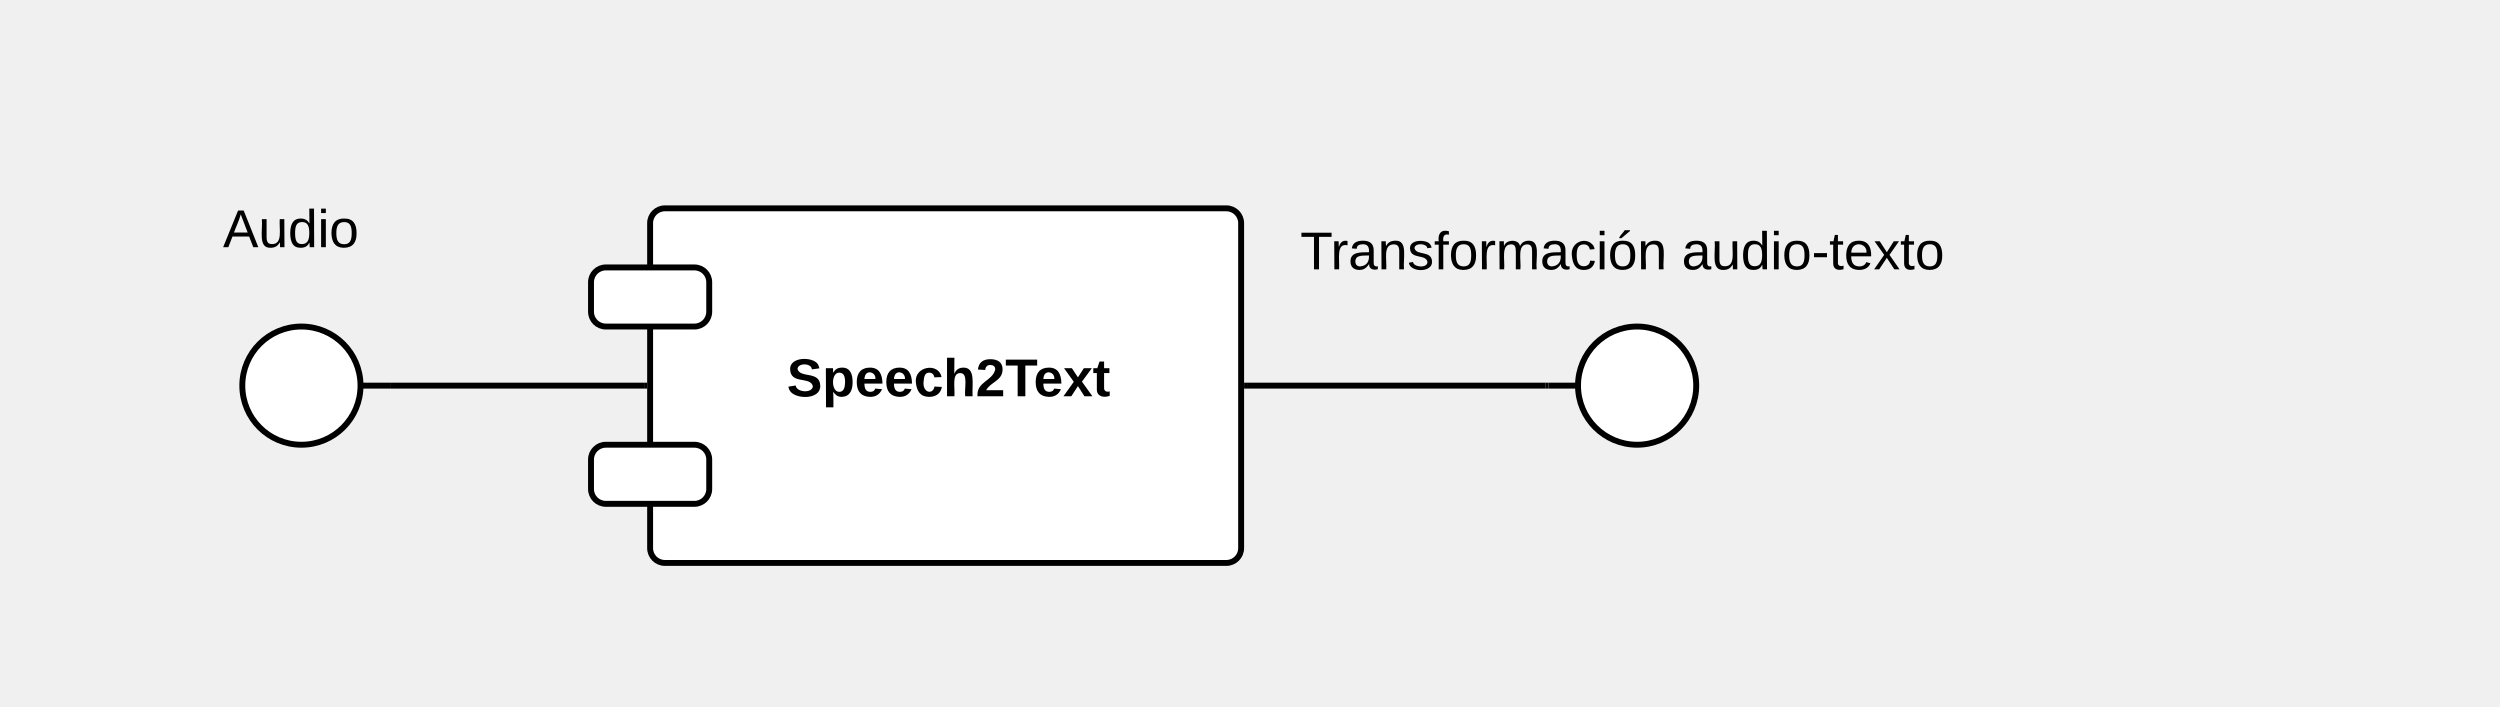
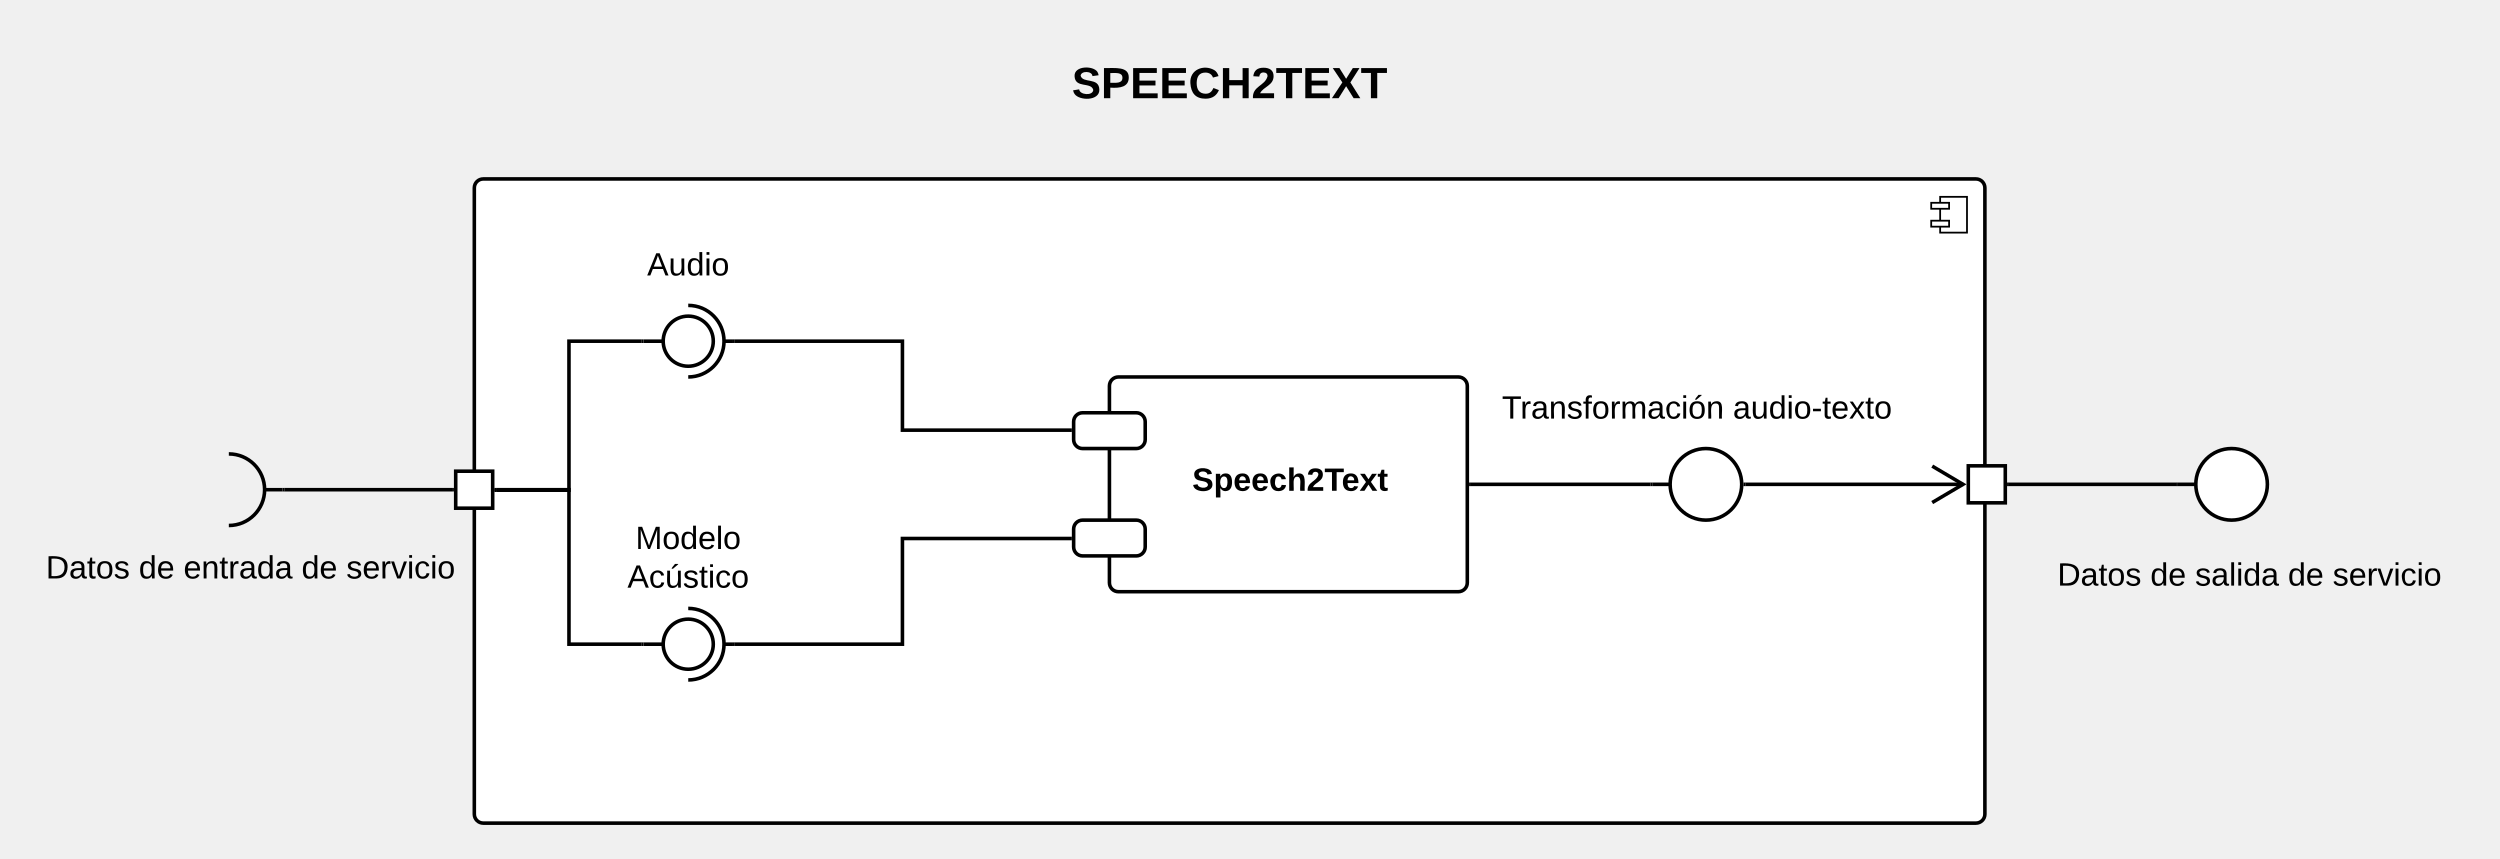
- <svg xmlns="http://www.w3.org/2000/svg" xmlns:ns1="lucid" xmlns:xlink="http://www.w3.org/1999/xlink" width="846" height="239">
-   <g transform="translate(0 -652)" ns1:page-tab-id="0_0">
-     <path d="M220 727.5c0-2.76 2.24-5 5-5h190c2.76 0 5 2.24 5 5v110c0 2.76-2.24 5-5 5H225c-2.76 0-5-2.24-5-5z" stroke="#000" stroke-width="2" fill="#fff" />
-     <path d="M200 747.5c0-2.76 2.24-5 5-5h30c2.76 0 5 2.24 5 5v10c0 2.76-2.24 5-5 5h-30c-2.76 0-5-2.24-5-5zM200 807.5c0-2.76 2.24-5 5-5h30c2.76 0 5 2.24 5 5v10c0 2.76-2.24 5-5 5h-30c-2.76 0-5-2.24-5-5z" stroke="#000" stroke-width="2" fill="#fff" />
-     <use xlink:href="#a" transform="matrix(1,0,0,1,244,734.5) translate(22.275 51.6)" />
-     <path d="M524 782.5h10m40 0c0 11.05-8.95 20-20 20s-20-8.95-20-20 8.95-20 20-20 20 8.95 20 20z" stroke="#000" stroke-width="2" fill="#fff" />
-     <path d="M524 781.7h10v1.6h-10z" fill="none" />
-     <path d="M132 782.5h-10m-40 0c0-11.05 8.95-20 20-20s20 8.95 20 20-8.95 20-20 20-20-8.95-20-20z" stroke="#000" stroke-width="2" fill="#fff" />
-     <path d="M132 783.3h-10v-1.6h10z" fill="none" />
-     <path d="M133 782.5h85" stroke="#000" stroke-width="2" fill="none" />
-     <path d="M133.03 783.5H132v-2h1.03zM219 783.5h-1.03v-2H219z" />
-     <path d="M50.93 707.5c0-2.76 2.24-5 5-5h85c2.77 0 5 2.24 5 5v50c0 2.76-2.23 5-5 5h-85c-2.76 0-5-2.24-5-5z" stroke="#000" stroke-opacity="0" stroke-width="2" fill="#fff" fill-opacity="0" />
-     <use xlink:href="#b" transform="matrix(1,0,0,1,50.93435,702.5) translate(24.53 33.15)" />
-     <path d="M422 782.5h101" stroke="#000" stroke-width="2" fill="none" />
-     <path d="M422.03 783.5H421v-2h1.03zM524 783.5h-1.03v-2H524z" />
-     <path d="M396.5 715c0-2.76 2.24-5 5-5h295c2.76 0 5 2.24 5 5v50c0 2.76-2.24 5-5 5h-295c-2.76 0-5-2.24-5-5z" stroke="#000" stroke-opacity="0" stroke-width="2" fill="#fff" fill-opacity="0" />
-     <use xlink:href="#c" transform="matrix(1,0,0,1,396.5,710) translate(43.505 33.15)" />
-     <use xlink:href="#d" transform="matrix(1,0,0,1,396.5,710) translate(172.605 33.15)" />
+ <svg xmlns="http://www.w3.org/2000/svg" xmlns:ns1="lucid" xmlns:xlink="http://www.w3.org/1999/xlink" width="1397.12" height="480">
+   <g transform="translate(-160 -60)" ns1:page-tab-id="0_0">
+     <path d="M430.07 160c-2.76 0-5 2.24-5 5v350c0 2.76 2.24 5 5 5h834.18c2.76 0 5-2.24 5-5V165c0-2.76-2.24-5-5-5z" stroke="#000" stroke-width="2" fill="#fff" />
+     <path d="M1259.25 170h-15v20h15z" stroke="#000" fill="#fff" />
+     <path d="M1249.25 173.33h-10v3.34h10zm0 10h-10v3.34h10z" stroke="#000" fill="#fff" />
+     <path d="M780 275.67c0-2.76 2.24-5 5-5h190c2.76 0 5 2.24 5 5v110c0 2.76-2.24 5-5 5H785c-2.76 0-5-2.24-5-5z" stroke="#000" stroke-width="2" fill="#fff" />
+     <path d="M760 295.67c0-2.76 2.24-5 5-5h30c2.76 0 5 2.24 5 5v10c0 2.76-2.24 5-5 5h-30c-2.76 0-5-2.24-5-5zM760 355.67c0-2.76 2.24-5 5-5h30c2.76 0 5 2.24 5 5v10c0 2.76-2.24 5-5 5h-30c-2.76 0-5-2.24-5-5z" stroke="#000" stroke-width="2" fill="#fff" />
+     <use xlink:href="#a" transform="matrix(1,0,0,1,804,282.6667) translate(22.275 51.6)" />
+     <path d="M1083.35 330.67h10m40 0c0 11.04-8.96 20-20 20-11.05 0-20-8.96-20-20 0-11.05 8.95-20 20-20 11.04 0 20 8.95 20 20z" stroke="#000" stroke-width="2" fill="#fff" />
+     <path d="M1083.35 329.87h10v1.6h-10z" fill="none" />
+     <path d="M1259.98 320.33h20.67V341h-20.67z" stroke="#000" stroke-width="2" fill="#fff" />
+     <path d="M955.85 265.33c0-2.76 2.24-5 5-5h295c2.76 0 5 2.24 5 5v50c0 2.76-2.24 5-5 5h-295c-2.76 0-5-2.24-5-5z" stroke="#000" stroke-opacity="0" stroke-width="2" fill="#fff" fill-opacity="0" />
+     <use xlink:href="#b" transform="matrix(1,0,0,1,960.8479,265.3333) translate(38.5 28.6)" />
+     <use xlink:href="#c" transform="matrix(1,0,0,1,960.8479,265.3333) translate(167.6 28.6)" />
+     <path d="M1377.12 330.67h10m40 0c0 11.04-8.96 20-20 20-11.05 0-20-8.96-20-20 0-11.05 8.95-20 20-20 11.04 0 20 8.95 20 20z" stroke="#000" stroke-width="2" fill="#fff" />
+     <path d="M1377.12 329.87h10v1.6h-10z" fill="none" />
+     <path d="M1376.12 330.67h-93.47" stroke="#000" stroke-width="2" fill="none" />
+     <path d="M1377.12 331.67h-1.03v-2h1.02zM1282.68 331.67h-1.03v-2h1.03z" />
+     <path d="M497.12 185.33c0-2.76 2.23-5 5-5h85c2.76 0 5 2.24 5 5v50c0 2.76-2.24 5-5 5h-85c-2.77 0-5-2.24-5-5z" stroke="#000" stroke-opacity="0" stroke-width="2" fill="#fff" fill-opacity="0" />
+     <use xlink:href="#d" transform="matrix(1,0,0,1,502.1162,185.3333) translate(19.525 28.6)" />
+     <path d="M519.62 250.67h11M564.62 250.67h5M544.62 270.67c11.04 0 20-8.96 20-20 0-11.05-8.96-20-20-20" stroke="#000" stroke-width="2" fill="none" />
+     <path d="M544.62 236.67c7.73 0 14 6.26 14 14 0 7.73-6.27 14-14 14-7.74 0-14-6.27-14-14 0-7.74 6.26-14 14-14z" stroke="#000" stroke-width="2" fill="#fff" />
+     <path d="M519.62 250.67c0-.45.35-.8.8-.8h9.4c.44 0 .8.35.8.8 0 .44-.36.8-.8.8h-9.4c-.45 0-.8-.36-.8-.8z" fill="none" />
+     <path d="M497.12 349c0-2.76 2.23-5 5-5h85c2.76 0 5 2.24 5 5v50c0 2.76-2.24 5-5 5h-85c-2.77 0-5-2.24-5-5z" stroke="#000" stroke-opacity="0" stroke-width="2" fill="#fff" fill-opacity="0" />
+     <use xlink:href="#e" transform="matrix(1,0,0,1,502.1162,349) translate(13.05 17.8)" />
+     <use xlink:href="#f" transform="matrix(1,0,0,1,502.1162,349) translate(8.525 39.4)" />
+     <path d="M519.62 420h11M564.62 420h5M544.62 440c11.04 0 20-8.95 20-20s-8.96-20-20-20" stroke="#000" stroke-width="2" fill="none" />
+     <path d="M544.62 406c7.73 0 14 6.27 14 14s-6.27 14-14 14c-7.74 0-14-6.27-14-14s6.26-14 14-14z" stroke="#000" stroke-width="2" fill="#fff" />
+     <path d="M519.62 420c0-.44.35-.8.8-.8h9.4c.44 0 .8.36.8.8 0 .44-.36.8-.8.8h-9.4c-.45 0-.8-.36-.8-.8z" fill="none" />
+     <path d="M570.62 250.67h93.7v49.72H758" stroke="#000" stroke-width="2" fill="none" />
+     <path d="M570.64 251.67h-1.02v-2h1.02zM759 301.4h-1.03v-2H759z" />
+     <path d="M570.62 420h93.7v-59.06H758" stroke="#000" stroke-width="2" fill="none" />
+     <path d="M570.64 421h-1.02v-2h1.02zM759 361.94h-1.03v-2H759z" />
+     <path d="M414.67 323.33h20.66V344h-20.66z" stroke="#000" stroke-width="2" fill="#fff" />
+     <path d="M318.88 333.67h93.8" stroke="#000" stroke-width="2" fill="none" />
+     <path d="M318.9 334.67h-1.02v-2h1.03zM413.67 334.67h-1.03v-2h1.03z" />
+     <path d="M180 354.67c0-2.76 2.24-5 5-5h230c2.76 0 5 2.24 5 5v50c0 2.76-2.24 5-5 5H185c-2.76 0-5-2.24-5-5z" stroke="#000" stroke-opacity="0" stroke-width="2" fill="#fff" fill-opacity="0" />
+     <use xlink:href="#g" transform="matrix(1,0,0,1,185,354.6667) translate(0.625 28.6)" />
+     <use xlink:href="#h" transform="matrix(1,0,0,1,185,354.6667) translate(52.575 28.6)" />
+     <use xlink:href="#i" transform="matrix(1,0,0,1,185,354.6667) translate(77.575 28.6)" />
+     <use xlink:href="#h" transform="matrix(1,0,0,1,185,354.6667) translate(143.525 28.6)" />
+     <use xlink:href="#j" transform="matrix(1,0,0,1,185,354.6667) translate(168.525 28.6)" />
+     <path d="M307.88 333.67h10m-30-20c11.05 0 20 8.95 20 20 0 11.04-8.95 20-20 20" stroke="#000" stroke-width="2" fill="none" />
+     <path d="M287.88 313.67c11.05 0 20 8.95 20 20 0 11.04-8.95 20-20 20zM307.88 333.67c0-.45.36-.8.8-.8h8.4c.45 0 .8.35.8.8 0 .44-.35.8-.8.8h-8.4c-.44 0-.8-.36-.8-.8z" fill="none" />
+     <path d="M518.62 250.67h-40.65v83.28h-40.64" stroke="#000" stroke-width="2" fill="none" />
+     <path d="M519.62 251.67h-1.03v-2h1.02zM437.36 334.95h-1.03v-2h1.03z" />
+     <path d="M518.62 420h-40.65v-86.33h-40.64" stroke="#000" stroke-width="2" fill="none" />
+     <path d="M519.62 421h-1.03v-2h1.02zM437.36 334.67h-1.03v-2h1.03z" />
+     <path d="M1297.12 358.67c0-2.76 2.23-5 5-5h230c2.76 0 5 2.24 5 5v50c0 2.76-2.24 5-5 5h-230c-2.77 0-5-2.24-5-5z" stroke="#000" stroke-opacity="0" stroke-width="2" fill="#fff" fill-opacity="0" />
+     <use xlink:href="#g" transform="matrix(1,0,0,1,1302.116,358.6667) translate(7.65 28.6)" />
+     <use xlink:href="#h" transform="matrix(1,0,0,1,1302.116,358.6667) translate(59.6 28.6)" />
+     <use xlink:href="#k" transform="matrix(1,0,0,1,1302.116,358.6667) translate(84.6 28.6)" />
+     <use xlink:href="#h" transform="matrix(1,0,0,1,1302.116,358.6667) translate(136.5 28.6)" />
+     <use xlink:href="#j" transform="matrix(1,0,0,1,1302.116,358.6667) translate(161.5 28.6)" />
+     <path d="M727.16 85c0-2.76 2.24-5 5-5h230c2.76 0 5 2.24 5 5v50c0 2.76-2.24 5-5 5h-230c-2.76 0-5-2.24-5-5z" stroke="#000" stroke-opacity="0" stroke-width="2" fill="#fff" fill-opacity="0" />
+     <g>
+       <use xlink:href="#l" transform="matrix(1,0,0,1,732.1596,85) translate(26.8642 29.88889)" />
+     </g>
+     <path d="M1082.35 330.67H982" stroke="#000" stroke-width="2" fill="none" />
+     <path d="M1083.35 331.67h-1.03v-2h1.03zM982.03 331.67H981v-2h1.03z" />
+     <path d="M1135.35 330.67h121.82" stroke="#000" stroke-width="2" fill="none" />
+     <path d="M1135.37 331.67h-1.14l.12-.96-.04-1.03h1.07z" />
+     <path d="M1239.8 340.85l17.22-10.18-17.2-10.18" stroke="#000" stroke-width="2" fill="none" />
    <defs>
-       <path d="M169-182c-1-43-94-46-97-3 18 66 151 10 154 114 3 95-165 93-204 36-6-8-10-19-12-30l50-8c3 46 112 56 116 5-17-69-150-10-154-114-4-87 153-88 188-35 5 8 8 18 10 28" id="e" />
-       <path d="M135-194c53 0 70 44 70 98 0 56-19 98-73 100-31 1-45-17-59-34 3 33 2 69 2 105H25l-1-265h48c2 10 0 23 3 31 11-24 29-35 60-35zM114-30c33 0 39-31 40-66 0-38-9-64-40-64-56 0-55 130 0 130" id="f" />
-       <path d="M185-48c-13 30-37 53-82 52C43 2 14-33 14-96s30-98 90-98c62 0 83 45 84 108H66c0 31 8 55 39 56 18 0 30-7 34-22zm-45-69c5-46-57-63-70-21-2 6-4 13-4 21h74" id="g" />
-       <path d="M190-63c-7 42-38 67-86 67-59 0-84-38-90-98-12-110 154-137 174-36l-49 2c-2-19-15-32-35-32-30 0-35 28-38 64-6 74 65 87 74 30" id="h" />
-       <path d="M114-157C55-157 80-60 75 0H25v-261h50l-1 109c12-26 28-41 61-42 86-1 58 113 63 194h-50c-7-57 23-157-34-157" id="i" />
-       <path d="M182-182c0 78-84 86-111 141h115V0H12c-6-101 99-100 120-180 1-22-12-31-33-32-23 0-32 14-35 34l-49-3c5-45 32-70 84-70 51 0 83 22 83 69" id="j" />
-       <path d="M136-208V0H84v-208H4v-40h212v40h-80" id="k" />
-       <path d="M144 0l-44-69L55 0H2l70-98-66-92h53l41 62 40-62h54l-67 91 71 99h-54" id="l" />
-       <path d="M115-3C79 11 28 4 28-45v-112H4v-33h27l15-45h31v45h36v33H77v99c-1 23 16 31 38 25v30" id="m" />
+       <path d="M169-182c-1-43-94-46-97-3 18 66 151 10 154 114 3 95-165 93-204 36-6-8-10-19-12-30l50-8c3 46 112 56 116 5-17-69-150-10-154-114-4-87 153-88 188-35 5 8 8 18 10 28" id="m" />
+       <path d="M135-194c53 0 70 44 70 98 0 56-19 98-73 100-31 1-45-17-59-34 3 33 2 69 2 105H25l-1-265h48c2 10 0 23 3 31 11-24 29-35 60-35zM114-30c33 0 39-31 40-66 0-38-9-64-40-64-56 0-55 130 0 130" id="n" />
+       <path d="M185-48c-13 30-37 53-82 52C43 2 14-33 14-96s30-98 90-98c62 0 83 45 84 108H66c0 31 8 55 39 56 18 0 30-7 34-22zm-45-69c5-46-57-63-70-21-2 6-4 13-4 21h74" id="o" />
+       <path d="M190-63c-7 42-38 67-86 67-59 0-84-38-90-98-12-110 154-137 174-36l-49 2c-2-19-15-32-35-32-30 0-35 28-38 64-6 74 65 87 74 30" id="p" />
+       <path d="M114-157C55-157 80-60 75 0H25v-261h50l-1 109c12-26 28-41 61-42 86-1 58 113 63 194h-50c-7-57 23-157-34-157" id="q" />
+       <path d="M182-182c0 78-84 86-111 141h115V0H12c-6-101 99-100 120-180 1-22-12-31-33-32-23 0-32 14-35 34l-49-3c5-45 32-70 84-70 51 0 83 22 83 69" id="r" />
+       <path d="M136-208V0H84v-208H4v-40h212v40h-80" id="s" />
+       <path d="M144 0l-44-69L55 0H2l70-98-66-92h53l41 62 40-62h54l-67 91 71 99h-54" id="t" />
+       <path d="M115-3C79 11 28 4 28-45v-112H4v-33h27l15-45h31v45h36v33H77v99c-1 23 16 31 38 25v30" id="u" />
      <g id="a">
-         <use transform="matrix(0.05,0,0,0.05,0,0)" xlink:href="#e" />
-         <use transform="matrix(0.05,0,0,0.05,12,0)" xlink:href="#f" />
-         <use transform="matrix(0.05,0,0,0.05,22.95,0)" xlink:href="#g" />
-         <use transform="matrix(0.05,0,0,0.05,32.95,0)" xlink:href="#g" />
-         <use transform="matrix(0.05,0,0,0.05,42.95,0)" xlink:href="#h" />
-         <use transform="matrix(0.05,0,0,0.05,52.95,0)" xlink:href="#i" />
-         <use transform="matrix(0.05,0,0,0.05,63.9,0)" xlink:href="#j" />
-         <use transform="matrix(0.05,0,0,0.05,73.9,0)" xlink:href="#k" />
-         <use transform="matrix(0.05,0,0,0.05,83.5,0)" xlink:href="#g" />
-         <use transform="matrix(0.05,0,0,0.05,93.5,0)" xlink:href="#l" />
-         <use transform="matrix(0.05,0,0,0.05,103.5,0)" xlink:href="#m" />
-       </g>
-       <path d="M205 0l-28-72H64L36 0H1l101-248h38L239 0h-34zm-38-99l-47-123c-12 45-31 82-46 123h93" id="n" />
-       <path d="M84 4C-5 8 30-112 23-190h32v120c0 31 7 50 39 49 72-2 45-101 50-169h31l1 190h-30c-1-10 1-25-2-33-11 22-28 36-60 37" id="o" />
-       <path d="M85-194c31 0 48 13 60 33l-1-100h32l1 261h-30c-2-10 0-23-3-31C134-8 116 4 85 4 32 4 16-35 15-94c0-66 23-100 70-100zm9 24c-40 0-46 34-46 75 0 40 6 74 45 74 42 0 51-32 51-76 0-42-9-74-50-73" id="p" />
-       <path d="M24-231v-30h32v30H24zM24 0v-190h32V0H24" id="q" />
-       <path d="M100-194c62-1 85 37 85 99 1 63-27 99-86 99S16-35 15-95c0-66 28-99 85-99zM99-20c44 1 53-31 53-75 0-43-8-75-51-75s-53 32-53 75 10 74 51 75" id="r" />
+         <use transform="matrix(0.05,0,0,0.05,0,0)" xlink:href="#m" />
+         <use transform="matrix(0.05,0,0,0.05,12,0)" xlink:href="#n" />
+         <use transform="matrix(0.05,0,0,0.05,22.95,0)" xlink:href="#o" />
+         <use transform="matrix(0.05,0,0,0.05,32.95,0)" xlink:href="#o" />
+         <use transform="matrix(0.05,0,0,0.05,42.95,0)" xlink:href="#p" />
+         <use transform="matrix(0.05,0,0,0.05,52.95,0)" xlink:href="#q" />
+         <use transform="matrix(0.05,0,0,0.05,63.9,0)" xlink:href="#r" />
+         <use transform="matrix(0.05,0,0,0.05,73.9,0)" xlink:href="#s" />
+         <use transform="matrix(0.05,0,0,0.05,83.5,0)" xlink:href="#o" />
+         <use transform="matrix(0.05,0,0,0.05,93.5,0)" xlink:href="#t" />
+         <use transform="matrix(0.05,0,0,0.05,103.5,0)" xlink:href="#u" />
+       </g>
+       <path d="M127-220V0H93v-220H8v-28h204v28h-85" id="v" />
+       <path d="M114-163C36-179 61-72 57 0H25l-1-190h30c1 12-1 29 2 39 6-27 23-49 58-41v29" id="w" />
+       <path d="M141-36C126-15 110 5 73 4 37 3 15-17 15-53c-1-64 63-63 125-63 3-35-9-54-41-54-24 1-41 7-42 31l-33-3c5-37 33-52 76-52 45 0 72 20 72 64v82c-1 20 7 32 28 27v20c-31 9-61-2-59-35zM48-53c0 20 12 33 32 33 41-3 63-29 60-74-43 2-92-5-92 41" id="x" />
+       <path d="M117-194c89-4 53 116 60 194h-32v-121c0-31-8-49-39-48C34-167 62-67 57 0H25l-1-190h30c1 10-1 24 2 32 11-22 29-35 61-36" id="y" />
+       <path d="M135-143c-3-34-86-38-87 0 15 53 115 12 119 90S17 21 10-45l28-5c4 36 97 45 98 0-10-56-113-15-118-90-4-57 82-63 122-42 12 7 21 19 24 35" id="z" />
+       <path d="M101-234c-31-9-42 10-38 44h38v23H63V0H32v-167H5v-23h27c-7-52 17-82 69-68v24" id="A" />
+       <path d="M100-194c62-1 85 37 85 99 1 63-27 99-86 99S16-35 15-95c0-66 28-99 85-99zM99-20c44 1 53-31 53-75 0-43-8-75-51-75s-53 32-53 75 10 74 51 75" id="B" />
+       <path d="M210-169c-67 3-38 105-44 169h-31v-121c0-29-5-50-35-48C34-165 62-65 56 0H25l-1-190h30c1 10-1 24 2 32 10-44 99-50 107 0 11-21 27-35 58-36 85-2 47 119 55 194h-31v-121c0-29-5-49-35-48" id="C" />
+       <path d="M96-169c-40 0-48 33-48 73s9 75 48 75c24 0 41-14 43-38l32 2c-6 37-31 61-74 61-59 0-76-41-82-99-10-93 101-131 147-64 4 7 5 14 7 22l-32 3c-4-21-16-35-41-35" id="D" />
+       <path d="M24-231v-30h32v30H24zM24 0v-190h32V0H24" id="E" />
+       <path d="M100-194c62-1 85 37 85 99 1 63-27 99-86 99S16-35 15-95c0-66 28-99 85-99zM99-20c44 1 53-31 53-75 0-43-8-75-51-75s-53 32-53 75 10 74 51 75zM76-211c8-23 27-35 38-54h36v5l-58 49H76" id="F" />
      <g id="b">
-         <use transform="matrix(0.05,0,0,0.05,0,0)" xlink:href="#n" />
-         <use transform="matrix(0.05,0,0,0.05,12,0)" xlink:href="#o" />
-         <use transform="matrix(0.05,0,0,0.05,22,0)" xlink:href="#p" />
-         <use transform="matrix(0.05,0,0,0.05,32,0)" xlink:href="#q" />
-         <use transform="matrix(0.05,0,0,0.05,35.95,0)" xlink:href="#r" />
-       </g>
-       <path d="M127-220V0H93v-220H8v-28h204v28h-85" id="s" />
-       <path d="M114-163C36-179 61-72 57 0H25l-1-190h30c1 12-1 29 2 39 6-27 23-49 58-41v29" id="t" />
-       <path d="M141-36C126-15 110 5 73 4 37 3 15-17 15-53c-1-64 63-63 125-63 3-35-9-54-41-54-24 1-41 7-42 31l-33-3c5-37 33-52 76-52 45 0 72 20 72 64v82c-1 20 7 32 28 27v20c-31 9-61-2-59-35zM48-53c0 20 12 33 32 33 41-3 63-29 60-74-43 2-92-5-92 41" id="u" />
-       <path d="M117-194c89-4 53 116 60 194h-32v-121c0-31-8-49-39-48C34-167 62-67 57 0H25l-1-190h30c1 10-1 24 2 32 11-22 29-35 61-36" id="v" />
-       <path d="M135-143c-3-34-86-38-87 0 15 53 115 12 119 90S17 21 10-45l28-5c4 36 97 45 98 0-10-56-113-15-118-90-4-57 82-63 122-42 12 7 21 19 24 35" id="w" />
-       <path d="M101-234c-31-9-42 10-38 44h38v23H63V0H32v-167H5v-23h27c-7-52 17-82 69-68v24" id="x" />
-       <path d="M210-169c-67 3-38 105-44 169h-31v-121c0-29-5-50-35-48C34-165 62-65 56 0H25l-1-190h30c1 10-1 24 2 32 10-44 99-50 107 0 11-21 27-35 58-36 85-2 47 119 55 194h-31v-121c0-29-5-49-35-48" id="y" />
-       <path d="M96-169c-40 0-48 33-48 73s9 75 48 75c24 0 41-14 43-38l32 2c-6 37-31 61-74 61-59 0-76-41-82-99-10-93 101-131 147-64 4 7 5 14 7 22l-32 3c-4-21-16-35-41-35" id="z" />
-       <path d="M100-194c62-1 85 37 85 99 1 63-27 99-86 99S16-35 15-95c0-66 28-99 85-99zM99-20c44 1 53-31 53-75 0-43-8-75-51-75s-53 32-53 75 10 74 51 75zM76-211c8-23 27-35 38-54h36v5l-58 49H76" id="A" />
+         <use transform="matrix(0.05,0,0,0.05,0,0)" xlink:href="#v" />
+         <use transform="matrix(0.05,0,0,0.05,10.3,0)" xlink:href="#w" />
+         <use transform="matrix(0.05,0,0,0.05,16.25,0)" xlink:href="#x" />
+         <use transform="matrix(0.05,0,0,0.05,26.25,0)" xlink:href="#y" />
+         <use transform="matrix(0.05,0,0,0.05,36.25,0)" xlink:href="#z" />
+         <use transform="matrix(0.05,0,0,0.05,45.25,0)" xlink:href="#A" />
+         <use transform="matrix(0.05,0,0,0.05,50.25,0)" xlink:href="#B" />
+         <use transform="matrix(0.05,0,0,0.05,60.25,0)" xlink:href="#w" />
+         <use transform="matrix(0.05,0,0,0.05,66.2,0)" xlink:href="#C" />
+         <use transform="matrix(0.05,0,0,0.05,81.15,0)" xlink:href="#x" />
+         <use transform="matrix(0.05,0,0,0.05,91.15,0)" xlink:href="#D" />
+         <use transform="matrix(0.05,0,0,0.05,100.15,0)" xlink:href="#E" />
+         <use transform="matrix(0.05,0,0,0.05,104.1,0)" xlink:href="#F" />
+         <use transform="matrix(0.05,0,0,0.05,114.1,0)" xlink:href="#y" />
+       </g>
+       <path d="M84 4C-5 8 30-112 23-190h32v120c0 31 7 50 39 49 72-2 45-101 50-169h31l1 190h-30c-1-10 1-25-2-33-11 22-28 36-60 37" id="G" />
+       <path d="M85-194c31 0 48 13 60 33l-1-100h32l1 261h-30c-2-10 0-23-3-31C134-8 116 4 85 4 32 4 16-35 15-94c0-66 23-100 70-100zm9 24c-40 0-46 34-46 75 0 40 6 74 45 74 42 0 51-32 51-76 0-42-9-74-50-73" id="H" />
+       <path d="M16-82v-28h88v28H16" id="I" />
+       <path d="M59-47c-2 24 18 29 38 22v24C64 9 27 4 27-40v-127H5v-23h24l9-43h21v43h35v23H59v120" id="J" />
+       <path d="M100-194c63 0 86 42 84 106H49c0 40 14 67 53 68 26 1 43-12 49-29l28 8c-11 28-37 45-77 45C44 4 14-33 15-96c1-61 26-98 85-98zm52 81c6-60-76-77-97-28-3 7-6 17-6 28h103" id="K" />
+       <path d="M141 0L90-78 38 0H4l68-98-65-92h35l48 74 47-74h35l-64 92 68 98h-35" id="L" />
      <g id="c">
-         <use transform="matrix(0.05,0,0,0.05,0,0)" xlink:href="#s" />
-         <use transform="matrix(0.05,0,0,0.05,10.3,0)" xlink:href="#t" />
-         <use transform="matrix(0.05,0,0,0.05,16.25,0)" xlink:href="#u" />
-         <use transform="matrix(0.05,0,0,0.05,26.25,0)" xlink:href="#v" />
-         <use transform="matrix(0.05,0,0,0.05,36.25,0)" xlink:href="#w" />
-         <use transform="matrix(0.05,0,0,0.05,45.25,0)" xlink:href="#x" />
-         <use transform="matrix(0.05,0,0,0.05,50.25,0)" xlink:href="#r" />
-         <use transform="matrix(0.05,0,0,0.05,60.25,0)" xlink:href="#t" />
-         <use transform="matrix(0.05,0,0,0.05,66.2,0)" xlink:href="#y" />
-         <use transform="matrix(0.05,0,0,0.05,81.15,0)" xlink:href="#u" />
-         <use transform="matrix(0.05,0,0,0.05,91.15,0)" xlink:href="#z" />
-         <use transform="matrix(0.05,0,0,0.05,100.15,0)" xlink:href="#q" />
-         <use transform="matrix(0.05,0,0,0.05,104.1,0)" xlink:href="#A" />
-         <use transform="matrix(0.05,0,0,0.05,114.1,0)" xlink:href="#v" />
-       </g>
-       <path d="M16-82v-28h88v28H16" id="B" />
-       <path d="M59-47c-2 24 18 29 38 22v24C64 9 27 4 27-40v-127H5v-23h24l9-43h21v43h35v23H59v120" id="C" />
-       <path d="M100-194c63 0 86 42 84 106H49c0 40 14 67 53 68 26 1 43-12 49-29l28 8c-11 28-37 45-77 45C44 4 14-33 15-96c1-61 26-98 85-98zm52 81c6-60-76-77-97-28-3 7-6 17-6 28h103" id="D" />
-       <path d="M141 0L90-78 38 0H4l68-98-65-92h35l48 74 47-74h35l-64 92 68 98h-35" id="E" />
+         <use transform="matrix(0.05,0,0,0.05,0,0)" xlink:href="#x" />
+         <use transform="matrix(0.05,0,0,0.05,10,0)" xlink:href="#G" />
+         <use transform="matrix(0.05,0,0,0.05,20,0)" xlink:href="#H" />
+         <use transform="matrix(0.05,0,0,0.05,30,0)" xlink:href="#E" />
+         <use transform="matrix(0.05,0,0,0.05,33.95,0)" xlink:href="#B" />
+         <use transform="matrix(0.05,0,0,0.05,43.95,0)" xlink:href="#I" />
+         <use transform="matrix(0.05,0,0,0.05,49.9,0)" xlink:href="#J" />
+         <use transform="matrix(0.05,0,0,0.05,54.9,0)" xlink:href="#K" />
+         <use transform="matrix(0.05,0,0,0.05,64.9,0)" xlink:href="#L" />
+         <use transform="matrix(0.05,0,0,0.05,73.9,0)" xlink:href="#J" />
+         <use transform="matrix(0.05,0,0,0.05,78.9,0)" xlink:href="#B" />
+       </g>
+       <path d="M205 0l-28-72H64L36 0H1l101-248h38L239 0h-34zm-38-99l-47-123c-12 45-31 82-46 123h93" id="M" />
      <g id="d">
-         <use transform="matrix(0.05,0,0,0.05,0,0)" xlink:href="#u" />
-         <use transform="matrix(0.05,0,0,0.05,10,0)" xlink:href="#o" />
-         <use transform="matrix(0.05,0,0,0.05,20,0)" xlink:href="#p" />
-         <use transform="matrix(0.05,0,0,0.05,30,0)" xlink:href="#q" />
-         <use transform="matrix(0.05,0,0,0.05,33.95,0)" xlink:href="#r" />
-         <use transform="matrix(0.05,0,0,0.05,43.95,0)" xlink:href="#B" />
-         <use transform="matrix(0.05,0,0,0.05,49.9,0)" xlink:href="#C" />
-         <use transform="matrix(0.05,0,0,0.05,54.9,0)" xlink:href="#D" />
-         <use transform="matrix(0.05,0,0,0.05,64.9,0)" xlink:href="#E" />
-         <use transform="matrix(0.05,0,0,0.05,73.9,0)" xlink:href="#C" />
-         <use transform="matrix(0.05,0,0,0.05,78.9,0)" xlink:href="#r" />
+         <use transform="matrix(0.05,0,0,0.05,0,0)" xlink:href="#M" />
+         <use transform="matrix(0.05,0,0,0.05,12,0)" xlink:href="#G" />
+         <use transform="matrix(0.05,0,0,0.05,22,0)" xlink:href="#H" />
+         <use transform="matrix(0.05,0,0,0.05,32,0)" xlink:href="#E" />
+         <use transform="matrix(0.05,0,0,0.05,35.95,0)" xlink:href="#B" />
+       </g>
+       <path d="M240 0l2-218c-23 76-54 145-80 218h-23L58-218 59 0H30v-248h44l77 211c21-75 51-140 76-211h43V0h-30" id="N" />
+       <path d="M24 0v-261h32V0H24" id="O" />
+       <g id="e">
+         <use transform="matrix(0.05,0,0,0.05,0,0)" xlink:href="#N" />
+         <use transform="matrix(0.05,0,0,0.05,14.95,0)" xlink:href="#B" />
+         <use transform="matrix(0.05,0,0,0.05,24.95,0)" xlink:href="#H" />
+         <use transform="matrix(0.05,0,0,0.05,34.95,0)" xlink:href="#K" />
+         <use transform="matrix(0.05,0,0,0.05,44.95,0)" xlink:href="#O" />
+         <use transform="matrix(0.05,0,0,0.05,48.9,0)" xlink:href="#B" />
+       </g>
+       <path d="M85 4C-4 8 31-112 24-190h32v120c0 31 7 50 39 49 72-2 45-101 50-169h31l1 190h-30c-1-10 1-25-2-33-11 22-28 36-60 37zM73-211c8-23 27-35 38-54h36v5l-58 49H73" id="P" />
+       <g id="f">
+         <use transform="matrix(0.05,0,0,0.05,0,0)" xlink:href="#M" />
+         <use transform="matrix(0.05,0,0,0.05,12,0)" xlink:href="#D" />
+         <use transform="matrix(0.05,0,0,0.05,21,0)" xlink:href="#P" />
+         <use transform="matrix(0.05,0,0,0.05,31,0)" xlink:href="#z" />
+         <use transform="matrix(0.05,0,0,0.05,40,0)" xlink:href="#J" />
+         <use transform="matrix(0.05,0,0,0.05,45,0)" xlink:href="#E" />
+         <use transform="matrix(0.05,0,0,0.05,48.95,0)" xlink:href="#D" />
+         <use transform="matrix(0.05,0,0,0.05,57.95,0)" xlink:href="#B" />
+       </g>
+       <path d="M30-248c118-7 216 8 213 122C240-48 200 0 122 0H30v-248zM63-27c89 8 146-16 146-99s-60-101-146-95v194" id="Q" />
+       <g id="g">
+         <use transform="matrix(0.05,0,0,0.05,0,0)" xlink:href="#Q" />
+         <use transform="matrix(0.05,0,0,0.05,12.95,0)" xlink:href="#x" />
+         <use transform="matrix(0.05,0,0,0.05,22.95,0)" xlink:href="#J" />
+         <use transform="matrix(0.05,0,0,0.05,27.95,0)" xlink:href="#B" />
+         <use transform="matrix(0.05,0,0,0.05,37.95,0)" xlink:href="#z" />
+       </g>
+       <g id="h">
+         <use transform="matrix(0.05,0,0,0.05,0,0)" xlink:href="#H" />
+         <use transform="matrix(0.05,0,0,0.05,10,0)" xlink:href="#K" />
+       </g>
+       <g id="i">
+         <use transform="matrix(0.05,0,0,0.05,0,0)" xlink:href="#K" />
+         <use transform="matrix(0.05,0,0,0.05,10,0)" xlink:href="#y" />
+         <use transform="matrix(0.05,0,0,0.05,20,0)" xlink:href="#J" />
+         <use transform="matrix(0.05,0,0,0.05,25,0)" xlink:href="#w" />
+         <use transform="matrix(0.05,0,0,0.05,30.95,0)" xlink:href="#x" />
+         <use transform="matrix(0.05,0,0,0.05,40.95,0)" xlink:href="#H" />
+         <use transform="matrix(0.05,0,0,0.05,50.95,0)" xlink:href="#x" />
+       </g>
+       <path d="M108 0H70L1-190h34L89-25l56-165h34" id="R" />
+       <g id="j">
+         <use transform="matrix(0.05,0,0,0.05,0,0)" xlink:href="#z" />
+         <use transform="matrix(0.05,0,0,0.05,9,0)" xlink:href="#K" />
+         <use transform="matrix(0.05,0,0,0.05,19,0)" xlink:href="#w" />
+         <use transform="matrix(0.05,0,0,0.05,24.95,0)" xlink:href="#R" />
+         <use transform="matrix(0.05,0,0,0.05,33.95,0)" xlink:href="#E" />
+         <use transform="matrix(0.05,0,0,0.05,37.9,0)" xlink:href="#D" />
+         <use transform="matrix(0.05,0,0,0.05,46.9,0)" xlink:href="#E" />
+         <use transform="matrix(0.05,0,0,0.05,50.85,0)" xlink:href="#B" />
+       </g>
+       <g id="k">
+         <use transform="matrix(0.05,0,0,0.05,0,0)" xlink:href="#z" />
+         <use transform="matrix(0.05,0,0,0.05,9,0)" xlink:href="#x" />
+         <use transform="matrix(0.05,0,0,0.05,19,0)" xlink:href="#O" />
+         <use transform="matrix(0.05,0,0,0.05,22.95,0)" xlink:href="#E" />
+         <use transform="matrix(0.05,0,0,0.05,26.9,0)" xlink:href="#H" />
+         <use transform="matrix(0.05,0,0,0.05,36.9,0)" xlink:href="#x" />
+       </g>
+       <path d="M24-248c93 1 206-16 204 79-1 75-69 88-152 82V0H24v-248zm52 121c47 0 100 7 100-41 0-47-54-39-100-39v80" id="S" />
+       <path d="M24 0v-248h195v40H76v63h132v40H76v65h150V0H24" id="T" />
+       <path d="M67-125c0 53 21 87 73 88 37 1 54-22 65-47l45 17C233-25 199 4 140 4 58 4 20-42 15-125 8-235 124-281 211-232c18 10 29 29 36 50l-46 12c-8-25-30-41-62-41-52 0-71 34-72 86" id="U" />
+       <path d="M186 0v-106H76V0H24v-248h52v99h110v-99h50V0h-50" id="V" />
+       <path d="M182 0l-62-99L58 0H3l86-130-79-118h55l55 88 55-88h55l-75 118L237 0h-55" id="W" />
+       <g id="l">
+         <use transform="matrix(0.06790123,0,0,0.06790123,0,0)" xlink:href="#m" />
+         <use transform="matrix(0.06790123,0,0,0.06790123,16.2963,0)" xlink:href="#S" />
+         <use transform="matrix(0.06790123,0,0,0.06790123,32.59259,0)" xlink:href="#T" />
+         <use transform="matrix(0.06790123,0,0,0.06790123,48.88889,0)" xlink:href="#T" />
+         <use transform="matrix(0.06790123,0,0,0.06790123,65.18519,0)" xlink:href="#U" />
+         <use transform="matrix(0.06790123,0,0,0.06790123,82.7716,0)" xlink:href="#V" />
+         <use transform="matrix(0.06790123,0,0,0.06790123,100.358,0)" xlink:href="#r" />
+         <use transform="matrix(0.06790123,0,0,0.06790123,113.9383,0)" xlink:href="#s" />
+         <use transform="matrix(0.06790123,0,0,0.06790123,128.8086,0)" xlink:href="#T" />
+         <use transform="matrix(0.06790123,0,0,0.06790123,145.1049,0)" xlink:href="#W" />
+         <use transform="matrix(0.06790123,0,0,0.06790123,161.4012,0)" xlink:href="#s" />
      </g>
    </defs>
  </g>
</svg>
